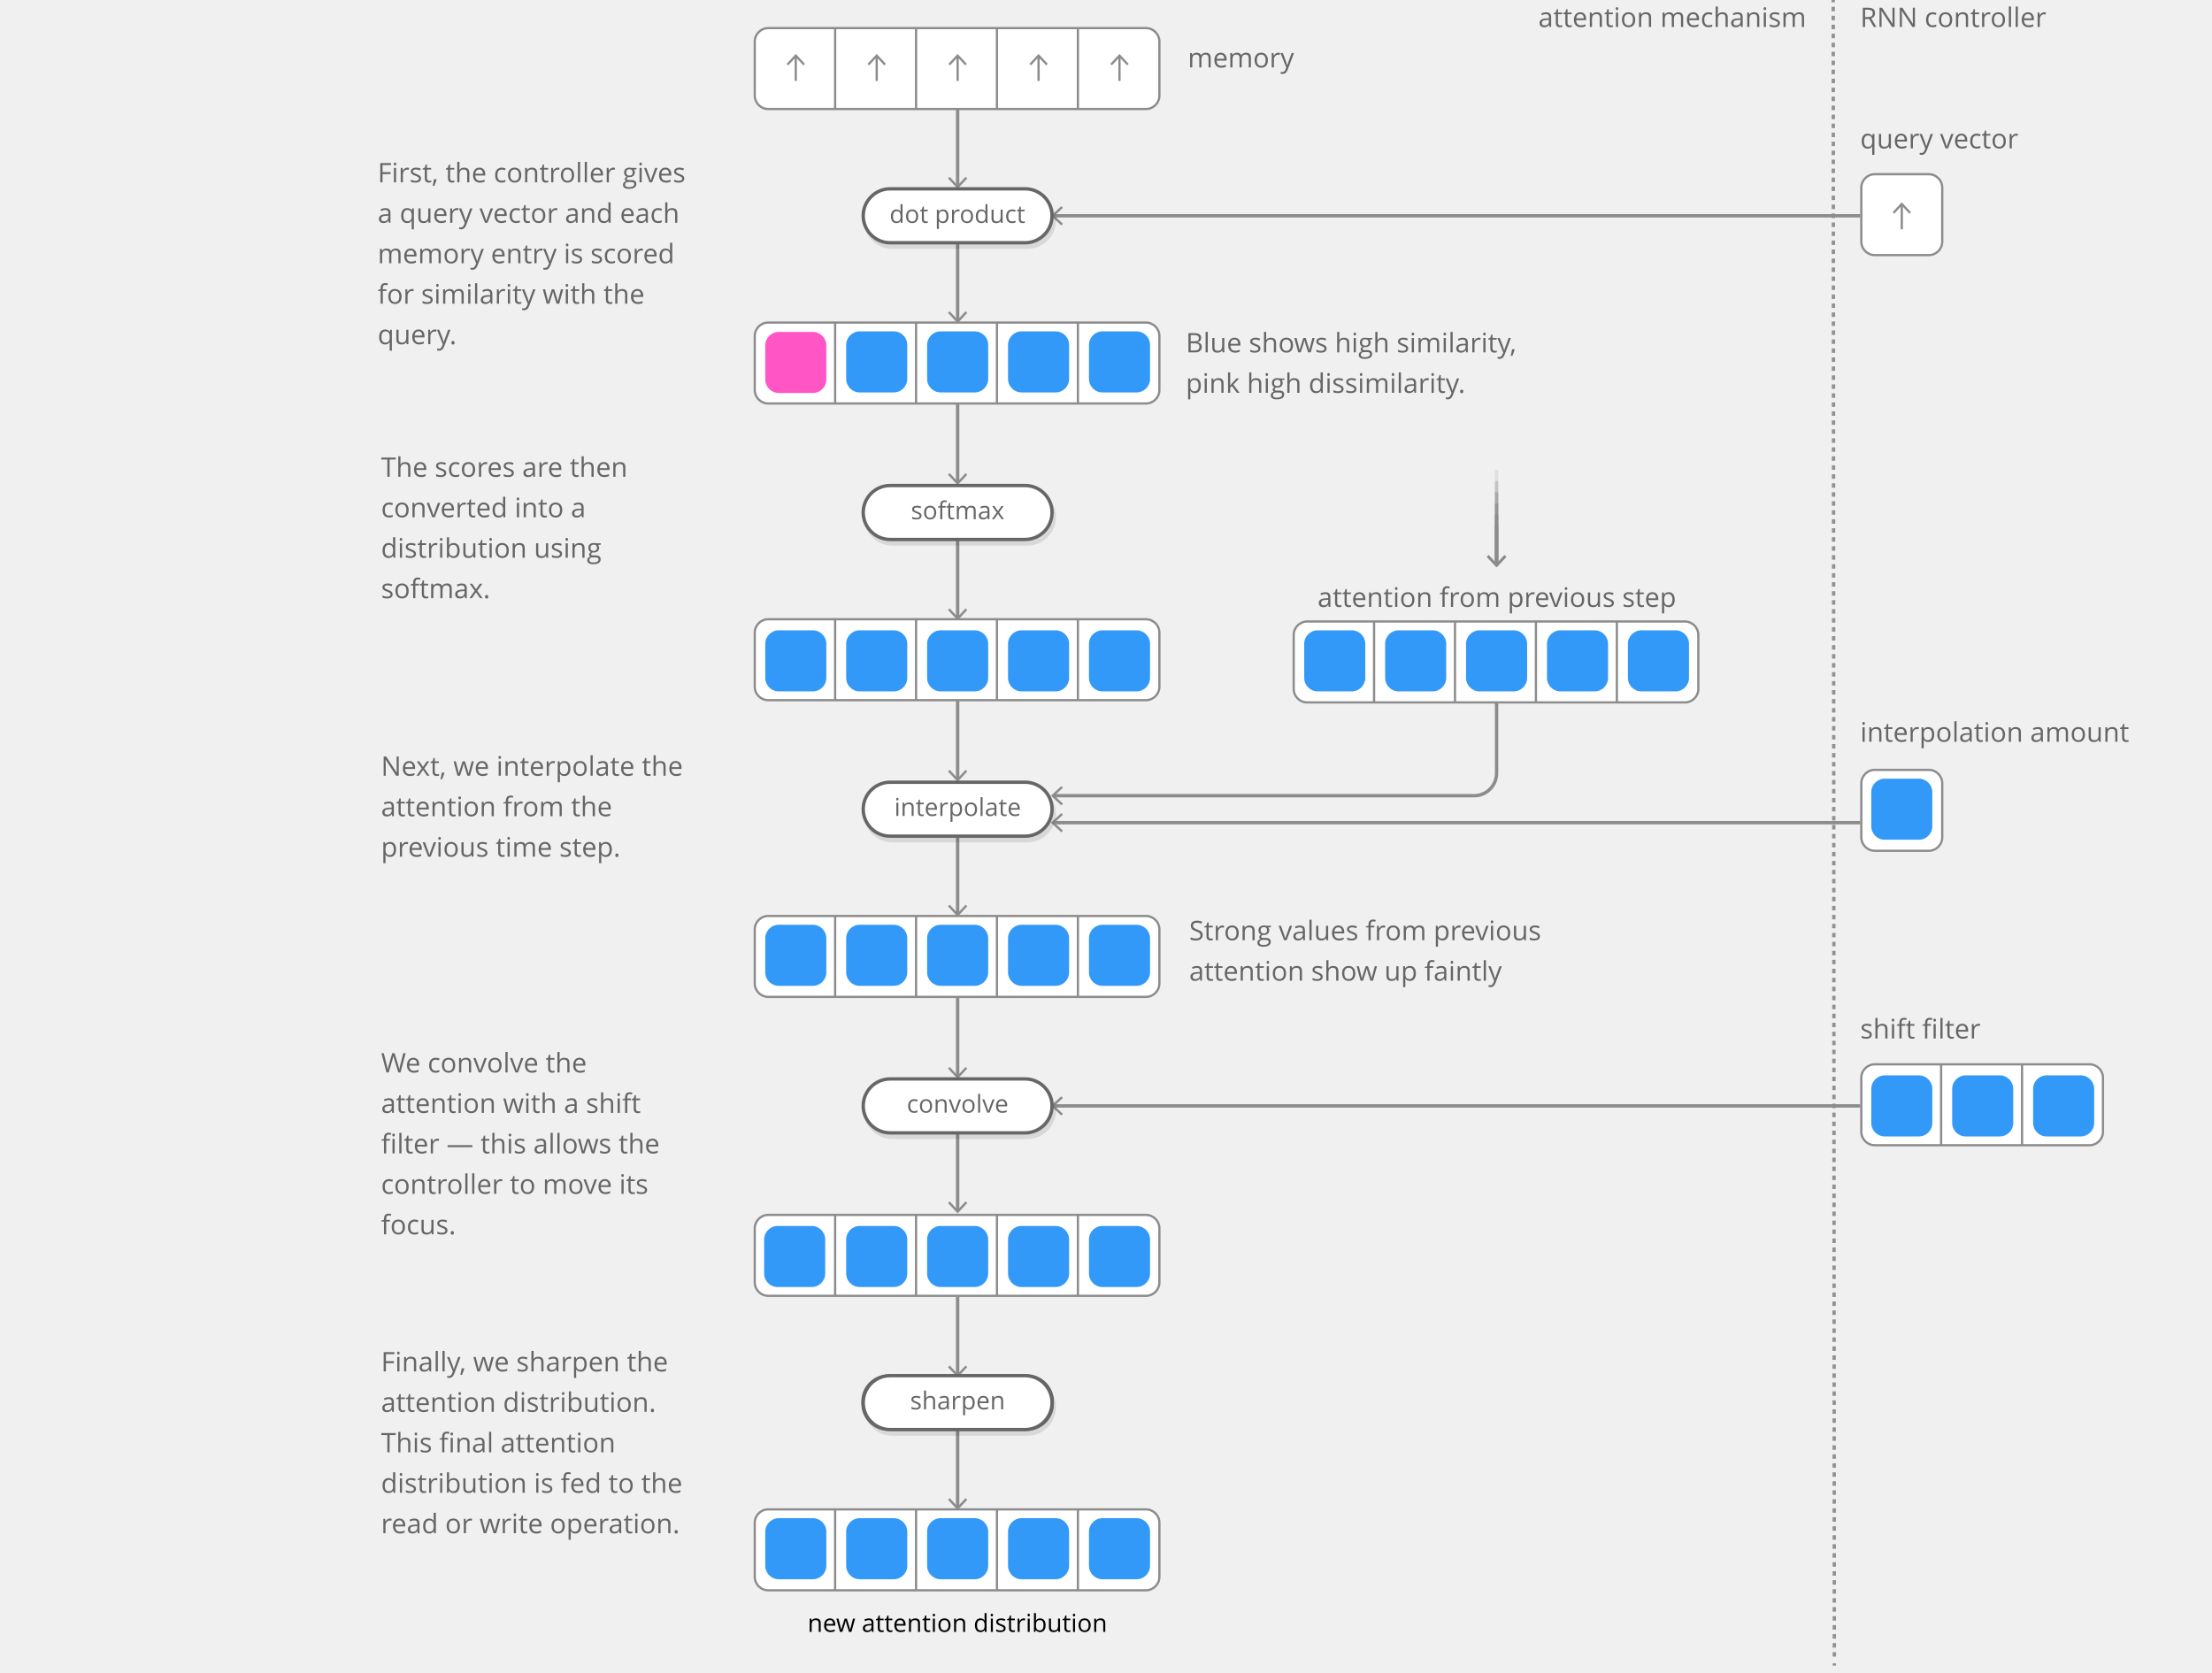
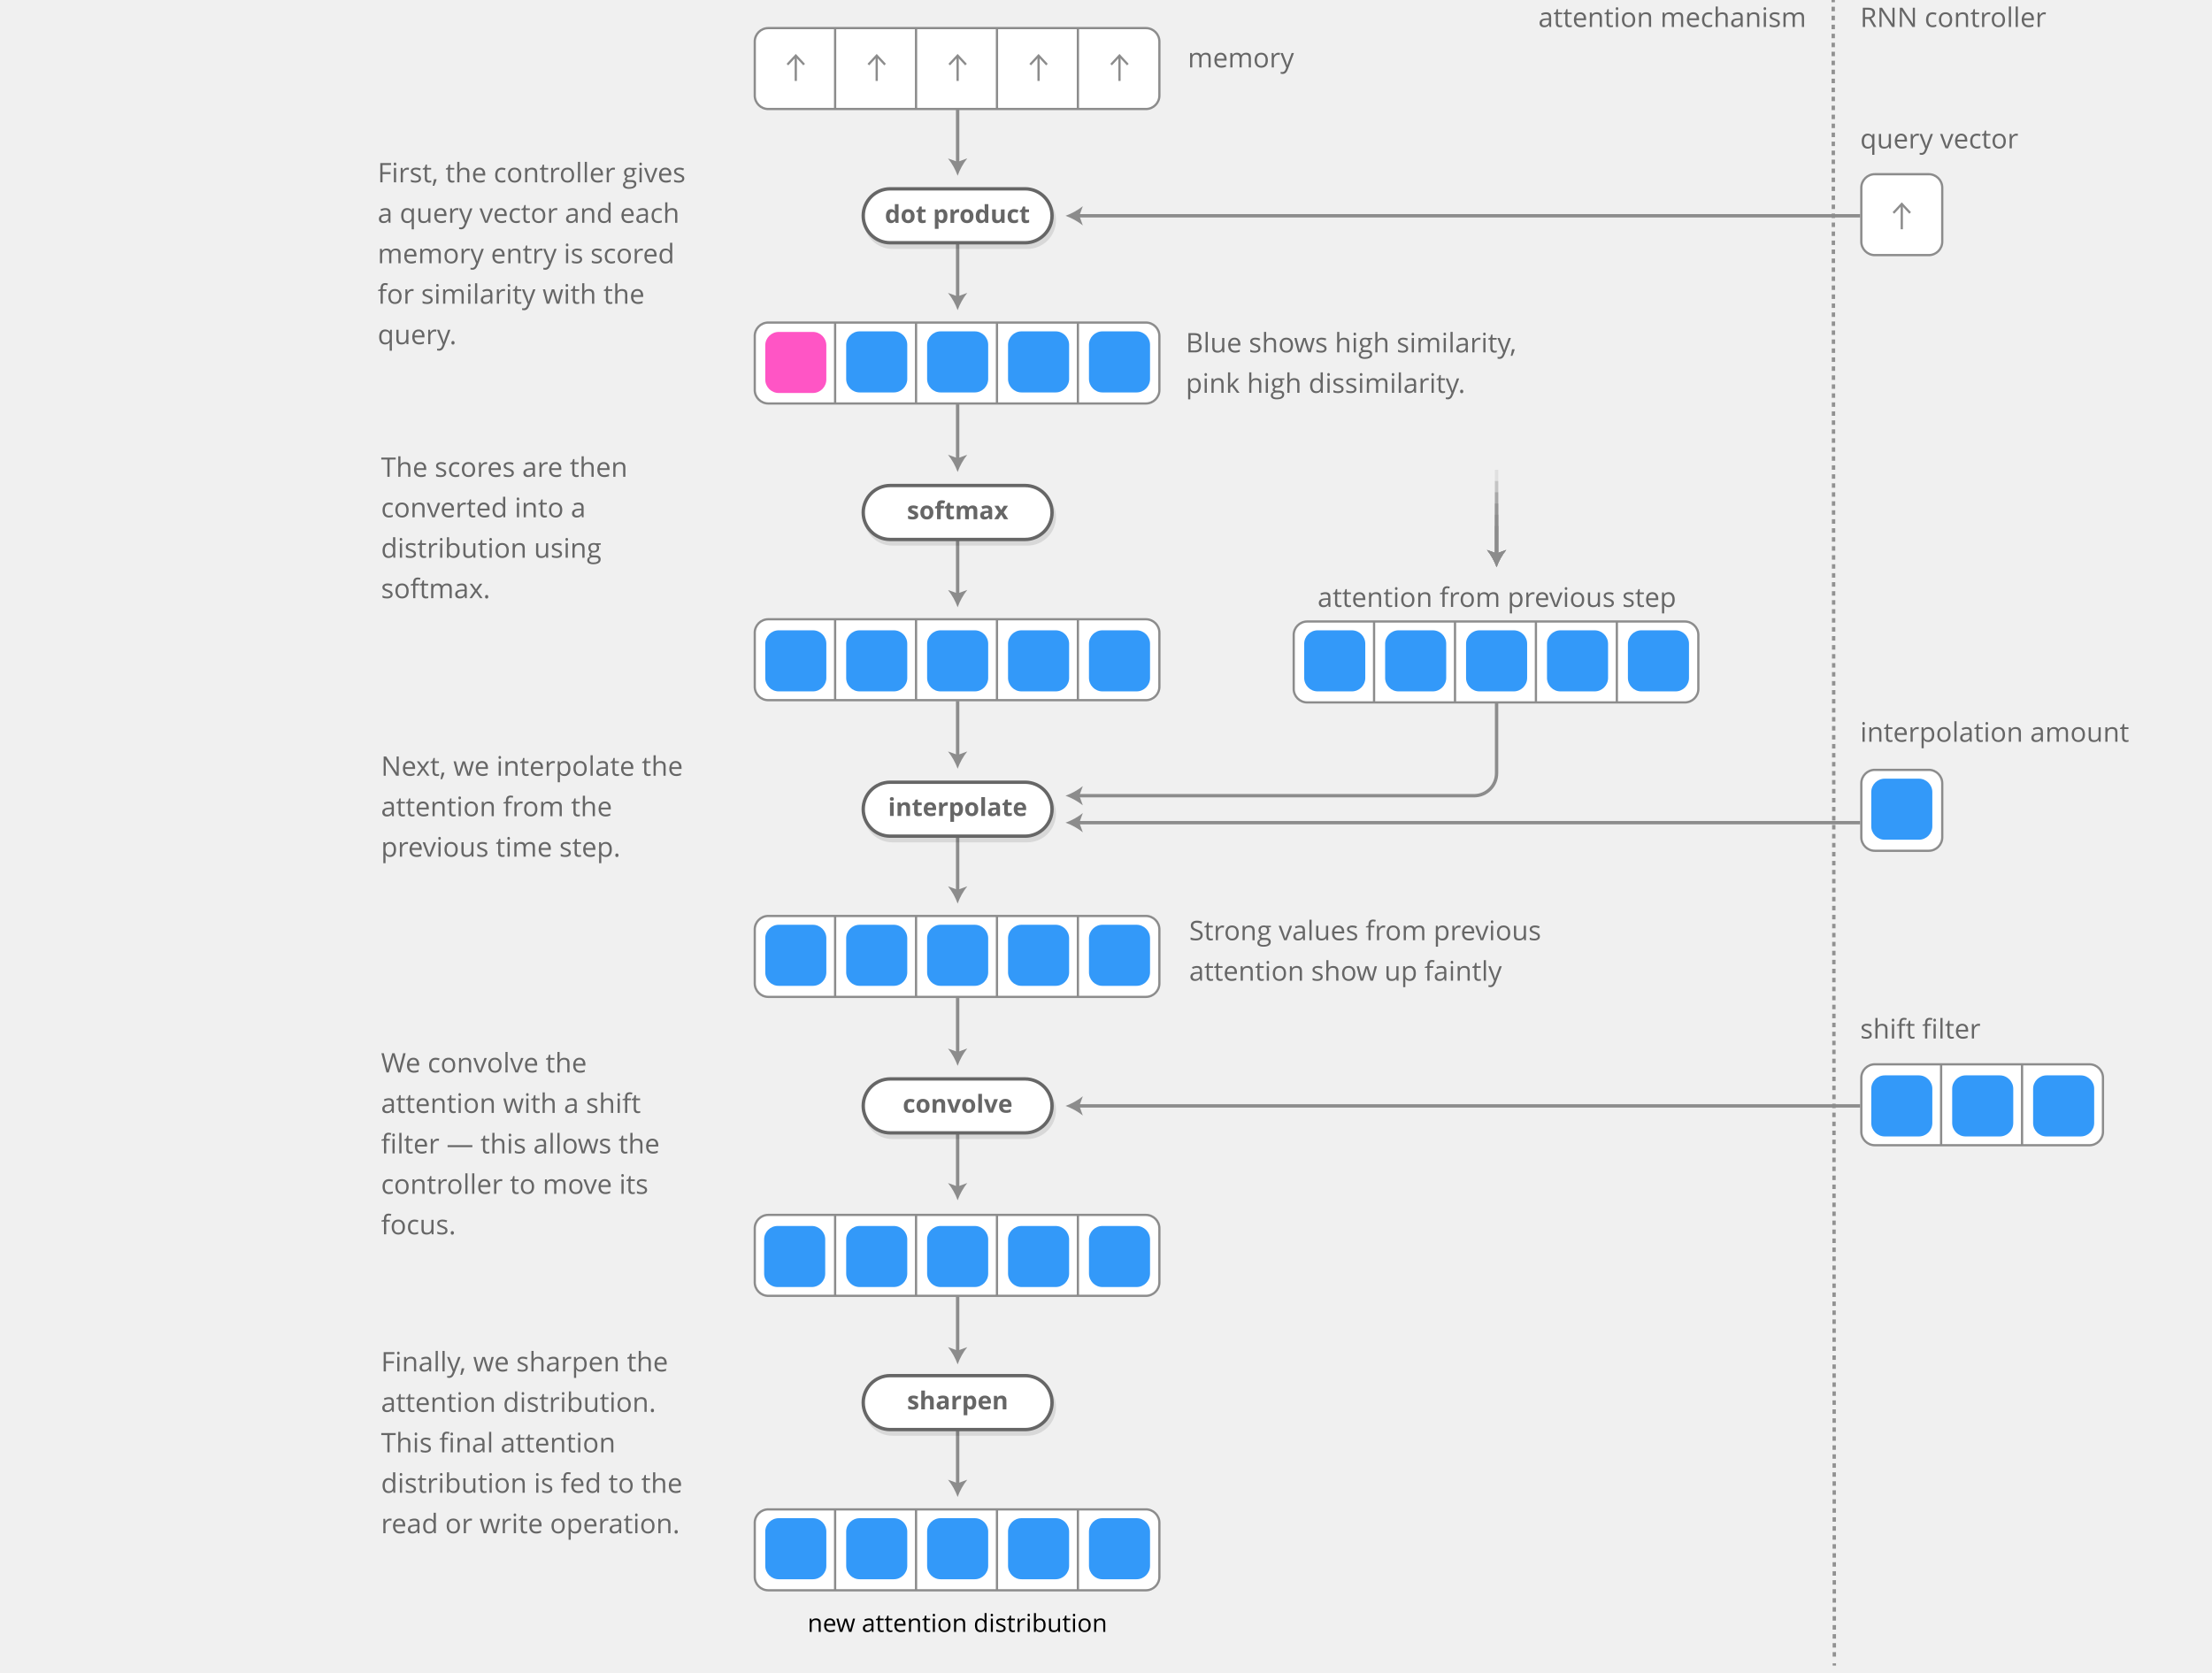
<svg xmlns="http://www.w3.org/2000/svg" xmlns:xlink="http://www.w3.org/1999/xlink" id="edges" width="984" height="744" viewBox="0 0 984 744">
  <defs>
    <symbol id="array-5" data-name="array-5" viewBox="0 0 181 37">
      <rect x="0.5" y="0.5" width="180" height="36" rx="6" ry="6" fill="#fff" stroke="#8c8c8c" stroke-miterlimit="10" />
      <line x1="36.25" y1="36.5" x2="36.25" y2="0.5" fill="none" stroke="#8c8c8c" stroke-miterlimit="10" />
      <line x1="72.25" y1="36.5" x2="72.25" y2="0.5" fill="none" stroke="#8c8c8c" stroke-miterlimit="10" />
      <line x1="108.25" y1="36.5" x2="108.25" y2="0.5" fill="none" stroke="#8c8c8c" stroke-miterlimit="10" />
      <line x1="144.25" y1="36.5" x2="144.25" y2="0.5" fill="none" stroke="#8c8c8c" stroke-miterlimit="10" />
    </symbol>
    <symbol id="array-1" data-name="array-1" viewBox="0 0 37 37">
      <rect x="0.5" y="0.5" width="36" height="36" rx="6" ry="6" fill="#fff" stroke="#8c8c8c" stroke-miterlimit="10" />
    </symbol>
    <symbol id="array-3" data-name="array-3" viewBox="0 0 108.5 37">
      <rect x="0.5" y="0.5" width="107.5" height="36" rx="6" ry="6" fill="#fff" stroke="#8c8c8c" stroke-miterlimit="10" />
      <line x1="36" y1="36.5" x2="36" y2="0.5" fill="none" stroke="#8c8c8c" stroke-miterlimit="10" />
      <line x1="72" y1="36.5" x2="72" y2="0.5" fill="none" stroke="#8c8c8c" stroke-miterlimit="10" />
    </symbol>
    <symbol id="array-negative-value" data-name="array-negative-value" viewBox="0 0 36 36">
      <rect width="36" height="36" fill="#0080f7" opacity="0" />
      <rect x="4.42" y="4.42" width="27.17" height="27.17" rx="6" ry="6" fill="#ff2bb6" opacity="0.8" />
    </symbol>
    <symbol id="array-positive-value" data-name="array-positive-value" viewBox="0 0 36 36">
      <rect width="36" height="36" fill="#0080f7" opacity="0" />
      <rect x="4.42" y="4.42" width="27.17" height="27.17" rx="6" ry="6" fill="#0080f7" opacity="0.8" />
    </symbol>
    <symbol id="array-vector" data-name="array-vector" viewBox="0 0 36 36">
      <rect width="36" height="36" fill="#0080f7" opacity="0" />
      <g>
        <line x1="18" y1="24" x2="18" y2="13.08" fill="none" stroke="#8c8c8c" stroke-miterlimit="10" />
        <polygon points="22.09 16.4 21.36 17.08 18 13.47 14.64 17.08 13.91 16.4 18 12 22.09 16.4" fill="#8c8c8c" />
      </g>
    </symbol>
  </defs>
  <g>
    <line x1="815.5" x2="816" y2="741" fill="#fff" />
    <g>
      <line x1="815.5" x2="815.5" y2="1" fill="none" stroke="#919191" stroke-miterlimit="10" stroke-width="1.5" />
      <line x1="815.5" y1="3" x2="816" y2="739" fill="none" stroke="#919191" stroke-miterlimit="10" stroke-width="1.5" stroke-dasharray="2 2" />
      <line x1="816" y1="740" x2="816" y2="741" fill="none" stroke="#919191" stroke-miterlimit="10" stroke-width="1.5" />
    </g>
  </g>
  <g>
-     <line x1="426" y1="48" x2="426" y2="82.86" fill="none" stroke="#8c8c8c" stroke-miterlimit="10" stroke-width="1.5" />
-     <polygon points="421.71 79.38 422.48 78.67 426 82.46 429.52 78.67 430.29 79.38 426 84 421.71 79.38" fill="#8c8c8c" />
-   </g>
-   <g>
-     <line x1="827.5" y1="96" x2="468.64" y2="96" fill="none" stroke="#8c8c8c" stroke-miterlimit="10" stroke-width="1.5" />
-     <polygon points="472.12 91.71 472.83 92.47 469.04 96 472.83 99.52 472.12 100.29 467.5 96 472.12 91.71" fill="#8c8c8c" />
-   </g>
-   <g>
-     <line x1="827.5" y1="366" x2="468.64" y2="366" fill="none" stroke="#8c8c8c" stroke-miterlimit="10" stroke-width="1.5" />
-     <polygon points="472.12 361.71 472.83 362.48 469.04 366 472.83 369.52 472.12 370.29 467.5 366 472.12 361.71" fill="#8c8c8c" />
-   </g>
-   <g>
-     <line x1="827.5" y1="492" x2="468.64" y2="492" fill="none" stroke="#8c8c8c" stroke-miterlimit="10" stroke-width="1.5" />
-     <polygon points="472.12 487.71 472.83 488.48 469.04 492 472.83 495.52 472.12 496.29 467.5 492 472.12 487.71" fill="#8c8c8c" />
-   </g>
-   <g>
-     <line x1="426" y1="107.82" x2="426" y2="142.68" fill="none" stroke="#8c8c8c" stroke-miterlimit="10" stroke-width="1.5" />
-     <polygon points="421.71 139.21 422.48 138.49 426 142.28 429.52 138.49 430.29 139.21 426 143.82 421.71 139.21" fill="#8c8c8c" />
-   </g>
-   <g>
-     <line x1="426" y1="179.82" x2="426" y2="214.68" fill="none" stroke="#8c8c8c" stroke-miterlimit="10" stroke-width="1.5" />
-     <polygon points="421.71 211.21 422.48 210.49 426 214.28 429.52 210.49 430.29 211.21 426 215.82 421.71 211.21" fill="#8c8c8c" />
-   </g>
-   <g>
-     <line x1="426" y1="240" x2="426" y2="274.86" fill="none" stroke="#8c8c8c" stroke-miterlimit="10" stroke-width="1.5" />
-     <polygon points="421.71 271.38 422.48 270.67 426 274.46 429.52 270.67 430.29 271.38 426 276 421.71 271.38" fill="#8c8c8c" />
-   </g>
-   <g>
    <g opacity="0">
      <g>
-         <line x1="665.75" y1="204" x2="665.75" y2="251.21" fill="none" stroke="#8c8c8c" stroke-miterlimit="10" stroke-width="1.5" />
-         <polygon points="661.46 247.74 662.23 247.02 665.75 250.81 669.27 247.02 670.04 247.74 665.75 252.35 661.46 247.74" fill="#8c8c8c" />
+         <line x1="665.75" y1="204" x2="665.75" y2="246.92" fill="none" stroke="#8c8c8c" stroke-miterlimit="10" stroke-width="1.5" />
+         <path d="M665.75,252.35a27.2,27.2,0,0,0-4.28-7.69l4.28,1.55,4.28-1.55A27.18,27.18,0,0,0,665.75,252.35Z" fill="#8c8c8c" />
      </g>
    </g>
    <g opacity="0.17">
      <g>
-         <line x1="665.75" y1="209" x2="665.75" y2="251.21" fill="none" stroke="#8c8c8c" stroke-miterlimit="10" stroke-width="1.5" />
-         <polygon points="661.46 247.74 662.23 247.02 665.75 250.81 669.27 247.02 670.04 247.74 665.75 252.35 661.46 247.74" fill="#8c8c8c" />
+         <line x1="665.75" y1="209" x2="665.75" y2="246.92" fill="none" stroke="#8c8c8c" stroke-miterlimit="10" stroke-width="1.5" />
+         <path d="M665.75,252.35a27.2,27.2,0,0,0-4.28-7.69l4.28,1.55,4.28-1.55A27.18,27.18,0,0,0,665.75,252.35Z" fill="#8c8c8c" />
      </g>
    </g>
    <g opacity="0.33">
      <g>
-         <line x1="665.75" y1="214" x2="665.75" y2="251.21" fill="none" stroke="#8c8c8c" stroke-miterlimit="10" stroke-width="1.5" />
-         <polygon points="661.46 247.74 662.23 247.02 665.75 250.81 669.27 247.02 670.04 247.74 665.75 252.35 661.46 247.74" fill="#8c8c8c" />
+         <line x1="665.75" y1="214" x2="665.75" y2="246.92" fill="none" stroke="#8c8c8c" stroke-miterlimit="10" stroke-width="1.5" />
+         <path d="M665.75,252.35a27.2,27.2,0,0,0-4.28-7.69l4.28,1.55,4.28-1.55A27.18,27.18,0,0,0,665.75,252.35Z" fill="#8c8c8c" />
      </g>
    </g>
    <g opacity="0.5">
      <g>
-         <line x1="665.75" y1="219" x2="665.75" y2="251.21" fill="none" stroke="#8c8c8c" stroke-miterlimit="10" stroke-width="1.5" />
-         <polygon points="661.46 247.74 662.23 247.02 665.75 250.81 669.27 247.02 670.04 247.74 665.75 252.35 661.46 247.74" fill="#8c8c8c" />
+         <line x1="665.75" y1="219" x2="665.75" y2="246.92" fill="none" stroke="#8c8c8c" stroke-miterlimit="10" stroke-width="1.5" />
+         <path d="M665.75,252.35a27.2,27.2,0,0,0-4.28-7.69l4.28,1.55,4.28-1.55A27.18,27.18,0,0,0,665.75,252.35Z" fill="#8c8c8c" />
      </g>
    </g>
    <g opacity="0.67">
      <g>
-         <line x1="665.75" y1="224" x2="665.75" y2="251.21" fill="none" stroke="#8c8c8c" stroke-miterlimit="10" stroke-width="1.5" />
-         <polygon points="661.46 247.74 662.23 247.02 665.75 250.81 669.27 247.02 670.04 247.74 665.75 252.35 661.46 247.74" fill="#8c8c8c" />
+         <line x1="665.75" y1="224" x2="665.75" y2="246.92" fill="none" stroke="#8c8c8c" stroke-miterlimit="10" stroke-width="1.5" />
+         <path d="M665.75,252.35a27.2,27.2,0,0,0-4.28-7.69l4.28,1.55,4.28-1.55A27.18,27.18,0,0,0,665.75,252.35Z" fill="#8c8c8c" />
      </g>
    </g>
    <g opacity="0.83">
      <g>
-         <line x1="665.75" y1="229" x2="665.75" y2="251.21" fill="none" stroke="#8c8c8c" stroke-miterlimit="10" stroke-width="1.5" />
-         <polygon points="661.46 247.74 662.23 247.02 665.75 250.81 669.27 247.02 670.04 247.74 665.75 252.35 661.46 247.74" fill="#8c8c8c" />
-       </g>
-     </g>
-     <g>
-       <line x1="665.75" y1="234" x2="665.75" y2="251.21" fill="none" stroke="#8c8c8c" stroke-miterlimit="10" stroke-width="1.5" />
-       <polygon points="661.46 247.74 662.23 247.02 665.75 250.81 669.27 247.02 670.04 247.74 665.75 252.35 661.46 247.74" fill="#8c8c8c" />
-     </g>
-   </g>
-   <g>
-     <line x1="426" y1="311.82" x2="426" y2="346.68" fill="none" stroke="#8c8c8c" stroke-miterlimit="10" stroke-width="1.5" />
-     <polygon points="421.71 343.2 422.48 342.49 426 346.28 429.52 342.49 430.29 343.2 426 347.82 421.71 343.2" fill="#8c8c8c" />
-   </g>
-   <g>
-     <line x1="426" y1="371.82" x2="426" y2="406.68" fill="none" stroke="#8c8c8c" stroke-miterlimit="10" stroke-width="1.5" />
-     <polygon points="421.71 403.2 422.48 402.49 426 406.28 429.52 402.49 430.29 403.2 426 407.82 421.71 403.2" fill="#8c8c8c" />
-   </g>
-   <g>
-     <line x1="426" y1="444" x2="426" y2="478.86" fill="none" stroke="#8c8c8c" stroke-miterlimit="10" stroke-width="1.5" />
-     <polygon points="421.71 475.38 422.48 474.67 426 478.46 429.52 474.67 430.29 475.38 426 480 421.71 475.38" fill="#8c8c8c" />
-   </g>
-   <g>
-     <line x1="426" y1="503.82" x2="426" y2="538.68" fill="none" stroke="#8c8c8c" stroke-miterlimit="10" stroke-width="1.5" />
-     <polygon points="421.71 535.21 422.48 534.49 426 538.28 429.52 534.49 430.29 535.21 426 539.82 421.71 535.21" fill="#8c8c8c" />
-   </g>
-   <g>
-     <line x1="426" y1="576.82" x2="426" y2="611.68" fill="none" stroke="#8c8c8c" stroke-miterlimit="10" stroke-width="1.5" />
-     <polygon points="421.71 608.21 422.48 607.49 426 611.28 429.52 607.49 430.29 608.21 426 612.82 421.71 608.21" fill="#8c8c8c" />
-   </g>
-   <g>
-     <line x1="426" y1="635.82" x2="426" y2="670.68" fill="none" stroke="#8c8c8c" stroke-miterlimit="10" stroke-width="1.5" />
-     <polygon points="421.71 667.21 422.48 666.49 426 670.28 429.52 666.49 430.29 667.21 426 671.82 421.71 667.21" fill="#8c8c8c" />
-   </g>
-   <g>
-     <path d="M665.75,312v32a10,10,0,0,1-10,10H468.64" fill="none" stroke="#8c8c8c" stroke-miterlimit="10" stroke-width="1.5" />
-     <polygon points="472.12 349.71 472.83 350.48 469.04 354 472.83 357.52 472.12 358.29 467.5 354 472.12 349.71" fill="#8c8c8c" />
-   </g>
-   <g id="_Group_" data-name="&lt;Group&gt;">
-     <g>
-       <path d="M468,624a12,12,0,0,1-12,12H396a12,12,0,1,1,0-24h60a12,12,0,0,1,12,12h0Z" fill="#fff" />
-       <path d="M468.83,624.5a12,12,0,0,1-12,12H395.17a12,12,0,0,1-12-12v-1a12,12,0,0,1,12-12h61.66a12,12,0,0,1,12,12v1Zm-84-.5a11.79,11.79,0,0,0,12,11.5h58.34a11.51,11.51,0,1,0,0-23H396.83A11.79,11.79,0,0,0,384.83,624Z" fill="#666" />
+         <line x1="665.75" y1="229" x2="665.75" y2="246.92" fill="none" stroke="#8c8c8c" stroke-miterlimit="10" stroke-width="1.5" />
+         <path d="M665.75,252.35a27.2,27.2,0,0,0-4.28-7.69l4.28,1.55,4.28-1.55A27.18,27.18,0,0,0,665.75,252.35Z" fill="#8c8c8c" />
+       </g>
+     </g>
+     <g>
+       <line x1="665.75" y1="234" x2="665.75" y2="246.92" fill="none" stroke="#8c8c8c" stroke-miterlimit="10" stroke-width="1.5" />
+       <path d="M665.75,252.35a27.2,27.2,0,0,0-4.28-7.69l4.28,1.55,4.28-1.55A27.18,27.18,0,0,0,665.75,252.35Z" fill="#8c8c8c" />
+     </g>
+   </g>
+   <g>
+     <g>
+       <line x1="426" y1="48" x2="426" y2="72.75" fill="none" stroke="#8c8c8c" stroke-miterlimit="10" stroke-width="1.5" />
+       <path d="M426,78.18a27.2,27.2,0,0,0-4.28-7.69L426,72l4.28-1.55A27.17,27.17,0,0,0,426,78.18Z" fill="#8c8c8c" />
+     </g>
+     <g>
+       <line x1="827.5" y1="96" x2="479.43" y2="96" fill="none" stroke="#8c8c8c" stroke-miterlimit="10" stroke-width="1.5" />
+       <path d="M474,96a27.2,27.2,0,0,0,7.69-4.28L480.14,96l1.55,4.28A27.18,27.18,0,0,0,474,96Z" fill="#8c8c8c" />
+     </g>
+     <g>
+       <line x1="827.5" y1="366" x2="479.43" y2="366" fill="none" stroke="#8c8c8c" stroke-miterlimit="10" stroke-width="1.5" />
+       <path d="M474,366a27.2,27.2,0,0,0,7.69-4.28L480.14,366l1.55,4.28A27.18,27.18,0,0,0,474,366Z" fill="#8c8c8c" />
+     </g>
+     <g>
+       <line x1="827.5" y1="492" x2="479.43" y2="492" fill="none" stroke="#8c8c8c" stroke-miterlimit="10" stroke-width="1.5" />
+       <path d="M474,492a27.2,27.2,0,0,0,7.69-4.28L480.14,492l1.55,4.28A27.18,27.18,0,0,0,474,492Z" fill="#8c8c8c" />
+     </g>
+     <g>
+       <line x1="426" y1="107.82" x2="426" y2="132.57" fill="none" stroke="#8c8c8c" stroke-miterlimit="10" stroke-width="1.5" />
+       <path d="M426,138a27.2,27.2,0,0,0-4.28-7.69l4.28,1.55,4.28-1.55A27.18,27.18,0,0,0,426,138Z" fill="#8c8c8c" />
+     </g>
+     <g>
+       <line x1="426" y1="179.82" x2="426" y2="204.57" fill="none" stroke="#8c8c8c" stroke-miterlimit="10" stroke-width="1.5" />
+       <path d="M426,210a27.2,27.2,0,0,0-4.28-7.69l4.28,1.55,4.28-1.55A27.17,27.17,0,0,0,426,210Z" fill="#8c8c8c" />
+     </g>
+     <g>
+       <line x1="426" y1="240" x2="426" y2="264.75" fill="none" stroke="#8c8c8c" stroke-miterlimit="10" stroke-width="1.5" />
+       <path d="M426,270.18a27.2,27.2,0,0,0-4.28-7.69L426,264l4.28-1.55A27.18,27.18,0,0,0,426,270.18Z" fill="#8c8c8c" />
+     </g>
+     <g>
+       <line x1="426" y1="311.82" x2="426" y2="336.57" fill="none" stroke="#8c8c8c" stroke-miterlimit="10" stroke-width="1.5" />
+       <path d="M426,342a27.2,27.2,0,0,0-4.28-7.69l4.28,1.55,4.28-1.55A27.18,27.18,0,0,0,426,342Z" fill="#8c8c8c" />
+     </g>
+     <g>
+       <line x1="426" y1="371.82" x2="426" y2="396.57" fill="none" stroke="#8c8c8c" stroke-miterlimit="10" stroke-width="1.5" />
+       <path d="M426,402a27.2,27.2,0,0,0-4.28-7.69l4.28,1.55,4.28-1.55A27.18,27.18,0,0,0,426,402Z" fill="#8c8c8c" />
+     </g>
+     <g>
+       <line x1="426" y1="444" x2="426" y2="468.75" fill="none" stroke="#8c8c8c" stroke-miterlimit="10" stroke-width="1.5" />
+       <path d="M426,474.18a27.2,27.2,0,0,0-4.28-7.69L426,468l4.28-1.55A27.18,27.18,0,0,0,426,474.18Z" fill="#8c8c8c" />
+     </g>
+     <g>
+       <line x1="426" y1="503.82" x2="426" y2="528.57" fill="none" stroke="#8c8c8c" stroke-miterlimit="10" stroke-width="1.5" />
+       <path d="M426,534a27.2,27.2,0,0,0-4.28-7.69l4.28,1.55,4.28-1.55A27.18,27.18,0,0,0,426,534Z" fill="#8c8c8c" />
+     </g>
+     <g>
+       <line x1="426" y1="576.82" x2="426" y2="601.57" fill="none" stroke="#8c8c8c" stroke-miterlimit="10" stroke-width="1.5" />
+       <path d="M426,607a27.2,27.2,0,0,0-4.28-7.69l4.28,1.55,4.28-1.55A27.18,27.18,0,0,0,426,607Z" fill="#8c8c8c" />
+     </g>
+     <g>
+       <line x1="426" y1="635.82" x2="426" y2="660.57" fill="none" stroke="#8c8c8c" stroke-miterlimit="10" stroke-width="1.5" />
+       <path d="M426,666a27.2,27.2,0,0,0-4.28-7.69l4.28,1.55,4.28-1.55A27.18,27.18,0,0,0,426,666Z" fill="#8c8c8c" />
+     </g>
+     <g>
+       <path d="M665.75,312v32a10,10,0,0,1-10,10H479.43" fill="none" stroke="#8c8c8c" stroke-miterlimit="10" stroke-width="1.5" />
+       <path d="M474,354a27.2,27.2,0,0,0,7.69-4.28L480.14,354l1.55,4.28A27.18,27.18,0,0,0,474,354Z" fill="#8c8c8c" />
    </g>
  </g>
  <g>
    <g opacity="0.1">
      <rect x="385" y="614" width="84" height="24" rx="12" ry="12" />
      <rect x="385" y="614" width="84" height="24" rx="12" ry="12" fill="none" stroke="#000" stroke-miterlimit="10" stroke-width="1.5" />
    </g>
    <g>
      <rect x="384" y="612" width="84" height="24" rx="12" ry="12" fill="#fff" />
      <rect x="384" y="612" width="84" height="24" rx="12" ry="12" fill="none" stroke="#666" stroke-miterlimit="10" stroke-width="1.5" />
    </g>
  </g>
  <g>
    <g opacity="0.1">
      <rect x="385" y="482" width="84" height="24" rx="12" ry="12" />
      <rect x="385" y="482" width="84" height="24" rx="12" ry="12" fill="none" stroke="#000" stroke-miterlimit="10" stroke-width="1.5" />
    </g>
    <g>
      <rect x="384" y="480" width="84" height="24" rx="12" ry="12" fill="#fff" />
      <rect x="384" y="480" width="84" height="24" rx="12" ry="12" fill="none" stroke="#666" stroke-miterlimit="10" stroke-width="1.5" />
    </g>
  </g>
  <g>
    <g opacity="0.1">
      <rect x="385" y="350" width="84" height="24" rx="12" ry="12" />
      <rect x="385" y="350" width="84" height="24" rx="12" ry="12" fill="none" stroke="#000" stroke-miterlimit="10" stroke-width="1.5" />
    </g>
    <g>
      <rect x="384" y="348" width="84" height="24" rx="12" ry="12" fill="#fff" />
      <rect x="384" y="348" width="84" height="24" rx="12" ry="12" fill="none" stroke="#666" stroke-miterlimit="10" stroke-width="1.5" />
    </g>
  </g>
  <g>
    <g opacity="0.1">
      <rect x="385" y="218" width="84" height="24" rx="12" ry="12" />
      <rect x="385" y="218" width="84" height="24" rx="12" ry="12" fill="none" stroke="#000" stroke-miterlimit="10" stroke-width="1.5" />
    </g>
    <g>
      <rect x="384" y="216" width="84" height="24" rx="12" ry="12" fill="#fff" />
      <rect x="384" y="216" width="84" height="24" rx="12" ry="12" fill="none" stroke="#666" stroke-miterlimit="10" stroke-width="1.5" />
    </g>
  </g>
  <g>
    <g opacity="0.1">
      <rect x="385" y="86" width="84" height="24" rx="12" ry="12" />
      <rect x="385" y="86" width="84" height="24" rx="12" ry="12" fill="none" stroke="#000" stroke-miterlimit="10" stroke-width="1.5" />
    </g>
    <g>
      <rect x="384" y="84" width="84" height="24" rx="12" ry="12" fill="#fff" />
      <rect x="384" y="84" width="84" height="24" rx="12" ry="12" fill="none" stroke="#666" stroke-miterlimit="10" stroke-width="1.5" />
    </g>
  </g>
  <use id="array-5-3" data-name="array-5" width="181" height="37" transform="translate(335.25 275)" xlink:href="#array-5" />
  <use width="181" height="37" transform="translate(575 276)" xlink:href="#array-5" />
  <use width="181" height="37" transform="translate(335.25 407)" xlink:href="#array-5" />
  <use width="181" height="37" transform="translate(335.25 540)" xlink:href="#array-5" />
  <use width="181" height="37" transform="translate(335.25 671)" xlink:href="#array-5" />
  <use width="37" height="37" transform="translate(827.5 342)" xlink:href="#array-1" />
  <use id="array-3-3" data-name="array-3" width="108.5" height="37" transform="translate(827.5 473)" xlink:href="#array-3" />
  <use width="181" height="37" transform="translate(335.25 143)" xlink:href="#array-5" />
  <g id="dot">
    <use width="36" height="36" transform="translate(336 143.25)" xlink:href="#array-negative-value" />
    <use width="36" height="36" transform="translate(372 143)" xlink:href="#array-positive-value" />
    <use width="36" height="36" transform="translate(408 143)" xlink:href="#array-positive-value" />
    <use width="36" height="36" transform="translate(444 143)" xlink:href="#array-positive-value" />
    <use width="36" height="36" transform="translate(480 143)" xlink:href="#array-positive-value" />
  </g>
  <use width="181" height="37" transform="translate(335.25 12)" xlink:href="#array-5" />
  <g id="softmax">
    <use width="36" height="36" transform="translate(336 276)" xlink:href="#array-positive-value" />
    <use width="36" height="36" transform="translate(372 276)" xlink:href="#array-positive-value" />
    <use width="36" height="36" transform="translate(408 276)" xlink:href="#array-positive-value" />
    <use width="36" height="36" transform="translate(444 276)" xlink:href="#array-positive-value" />
    <use id="array-positive-value-19" data-name="array-positive-value" width="36" height="36" transform="translate(480 276)" xlink:href="#array-positive-value" />
  </g>
  <g id="shift">
    <use width="36" height="36" transform="translate(828 474)" xlink:href="#array-positive-value" />
    <use width="36" height="36" transform="translate(864 474)" xlink:href="#array-positive-value" />
    <use width="36" height="36" transform="translate(900 474)" xlink:href="#array-positive-value" />
  </g>
  <use id="interpolate-amount" width="36" height="36" transform="translate(828 342)" xlink:href="#array-positive-value" />
  <g id="previous">
    <use width="36" height="36" transform="translate(575.75 276)" xlink:href="#array-positive-value" />
    <use width="36" height="36" transform="translate(611.75 276)" xlink:href="#array-positive-value" />
    <use width="36" height="36" transform="translate(647.75 276)" xlink:href="#array-positive-value" />
    <use width="36" height="36" transform="translate(683.75 276)" xlink:href="#array-positive-value" />
    <use width="36" height="36" transform="translate(719.75 276)" xlink:href="#array-positive-value" />
  </g>
  <g id="interpolate">
    <use width="36" height="36" transform="translate(336 407)" xlink:href="#array-positive-value" />
    <use width="36" height="36" transform="translate(372 407)" xlink:href="#array-positive-value" />
    <use width="36" height="36" transform="translate(408 407)" xlink:href="#array-positive-value" />
    <use width="36" height="36" transform="translate(444 407)" xlink:href="#array-positive-value" />
    <use width="36" height="36" transform="translate(480 407)" xlink:href="#array-positive-value" />
  </g>
  <g id="convolve">
    <use width="36" height="36" transform="translate(335.5 541)" xlink:href="#array-positive-value" />
    <use width="36" height="36" transform="translate(372 541)" xlink:href="#array-positive-value" />
    <use width="36" height="36" transform="translate(408 541)" xlink:href="#array-positive-value" />
    <use width="36" height="36" transform="translate(444 541)" xlink:href="#array-positive-value" />
    <use width="36" height="36" transform="translate(480 541)" xlink:href="#array-positive-value" />
  </g>
  <g id="new-attention">
    <use width="36" height="36" transform="translate(336 671)" xlink:href="#array-positive-value" />
    <use width="36" height="36" transform="translate(372 671)" xlink:href="#array-positive-value" />
    <use width="36" height="36" transform="translate(408 671)" xlink:href="#array-positive-value" />
    <use width="36" height="36" transform="translate(444 671)" xlink:href="#array-positive-value" />
    <use width="36" height="36" transform="translate(480 671)" xlink:href="#array-positive-value" />
  </g>
  <use width="37" height="37" transform="translate(827.5 77)" xlink:href="#array-1" />
  <text transform="translate(168 81.12)" font-size="12" fill="#666" font-family="Open Sans">First, the controller gives <tspan x="0" y="18">a query vector and each </tspan>
    <tspan x="0" y="36">memory entry is scored </tspan>
    <tspan x="0" y="54">for similarity with the </tspan>
    <tspan x="0" y="72">query.</tspan>
  </text>
  <text transform="translate(169.5 212.12)" font-size="12" fill="#666" font-family="Open Sans">The scores are then <tspan x="0" y="18">converted into a </tspan>
    <tspan x="0" y="36">distribution using </tspan>
    <tspan x="0" y="54">softmax.</tspan>
  </text>
  <text transform="translate(169.5 345.12)" font-size="12" fill="#666" font-family="Open Sans">Next, we interpolate the <tspan x="0" y="18">attention from the </tspan>
    <tspan x="0" y="36">previous time step. </tspan>
  </text>
  <text transform="translate(169.5 477.12)" font-size="12" fill="#666" font-family="Open Sans">We convolve the <tspan x="0" y="18">attention with a shift </tspan>
    <tspan x="0" y="36">filter — this allows the </tspan>
    <tspan x="0" y="54">controller to move its </tspan>
    <tspan x="0" y="72">focus.</tspan>
  </text>
  <text transform="translate(169.5 610.12)" font-size="12" fill="#666" font-family="Open Sans">Finally, we sharpen the <tspan x="0" y="18">attention distribution. </tspan>
    <tspan x="0" y="36">This final attention </tspan>
    <tspan x="0" y="54">distribution is fed to the </tspan>
    <tspan x="0" y="72">read or write operation.</tspan>
  </text>
-   <text transform="translate(397.79 363)" font-size="11" fill="#666" font-family="Open Sans">interpolate</text>
-   <text transform="translate(403.37 495)" font-size="11" fill="#666" font-family="Open Sans">convolve</text>
-   <text transform="translate(404.86 627)" font-size="11" fill="#666" font-family="Open Sans">sharpen</text>
-   <text transform="translate(405.19 231)" font-size="11" fill="#666" font-family="Open Sans">softmax</text>
-   <text transform="translate(395.69 99.17)" font-size="11" fill="#666" font-family="Open Sans">dot product</text>
+   <text transform="translate(395.05 363)" font-size="11" fill="#666" font-family="Open Sans" font-weight="700">interpolate</text>
+   <text transform="translate(401.56 495)" font-size="11" fill="#666" font-family="Open Sans" font-weight="700">convolve</text>
+   <text transform="translate(403.49 627)" font-size="11" fill="#666" font-family="Open Sans" font-weight="700">sharpen</text>
+   <text transform="translate(403.44 231)" font-size="11" fill="#666" font-family="Open Sans" font-weight="700">softmax</text>
+   <text transform="translate(393.6 99.17)" font-size="11" fill="#666" font-family="Open Sans" font-weight="700">dot product</text>
  <use id="query" width="36" height="36" transform="translate(828 78)" xlink:href="#array-vector" />
  <g id="memory">
    <use width="36" height="36" transform="translate(336 12)" xlink:href="#array-vector" />
    <use width="36" height="36" transform="translate(372 12)" xlink:href="#array-vector" />
    <use width="36" height="36" transform="translate(408 12)" xlink:href="#array-vector" />
    <use width="36" height="36" transform="translate(444 12)" xlink:href="#array-vector" />
    <use width="36" height="36" transform="translate(480 12)" xlink:href="#array-vector" />
  </g>
  <text transform="translate(528.38 30)" font-size="12" fill="#666" font-family="Open Sans">memory</text>
  <text transform="translate(527.5 156.77)" font-size="12" fill="#666" font-family="Open Sans">Blue shows high similarity, <tspan x="0" y="18">pink high dissimilarity.</tspan>
  </text>
  <text transform="translate(827.5 330)" font-size="12" fill="#666" font-family="Open Sans">interpolation amount</text>
  <text transform="translate(827.5 462)" font-size="12" fill="#666" font-family="Open Sans">shift filter</text>
  <text transform="translate(827.5 12)" font-size="12" fill="#666" font-family="Open Sans">RNN controller</text>
  <text transform="translate(684.32 12)" font-size="12" fill="#666" font-family="Open Sans">attention mechanism</text>
  <text transform="translate(827.5 66)" font-size="12" fill="#666" font-family="Open Sans">query vector</text>
  <text transform="translate(586.11 270)" font-size="12" fill="#666" font-family="Open Sans">attention from previous step</text>
  <text transform="translate(359.23 726)" font-size="11" font-family="Open Sans">new attention distribution</text>
  <text transform="translate(529 418.28)" font-size="12" fill="#666" font-family="Open Sans">Strong values from previous <tspan x="0" y="18">attention show up faintly</tspan>
  </text>
  <circle id="query-hover" cx="845.37" cy="95.44" r="87.04" fill="#fff" fill-opacity="0" />
  <circle id="interpolate-hover" cx="845.37" cy="357.04" r="41.37" fill="#fff" fill-opacity="0" />
  <rect id="shift-hover" x="798" y="450" width="168" height="84" fill="#fff" fill-opacity="0" />
</svg>
